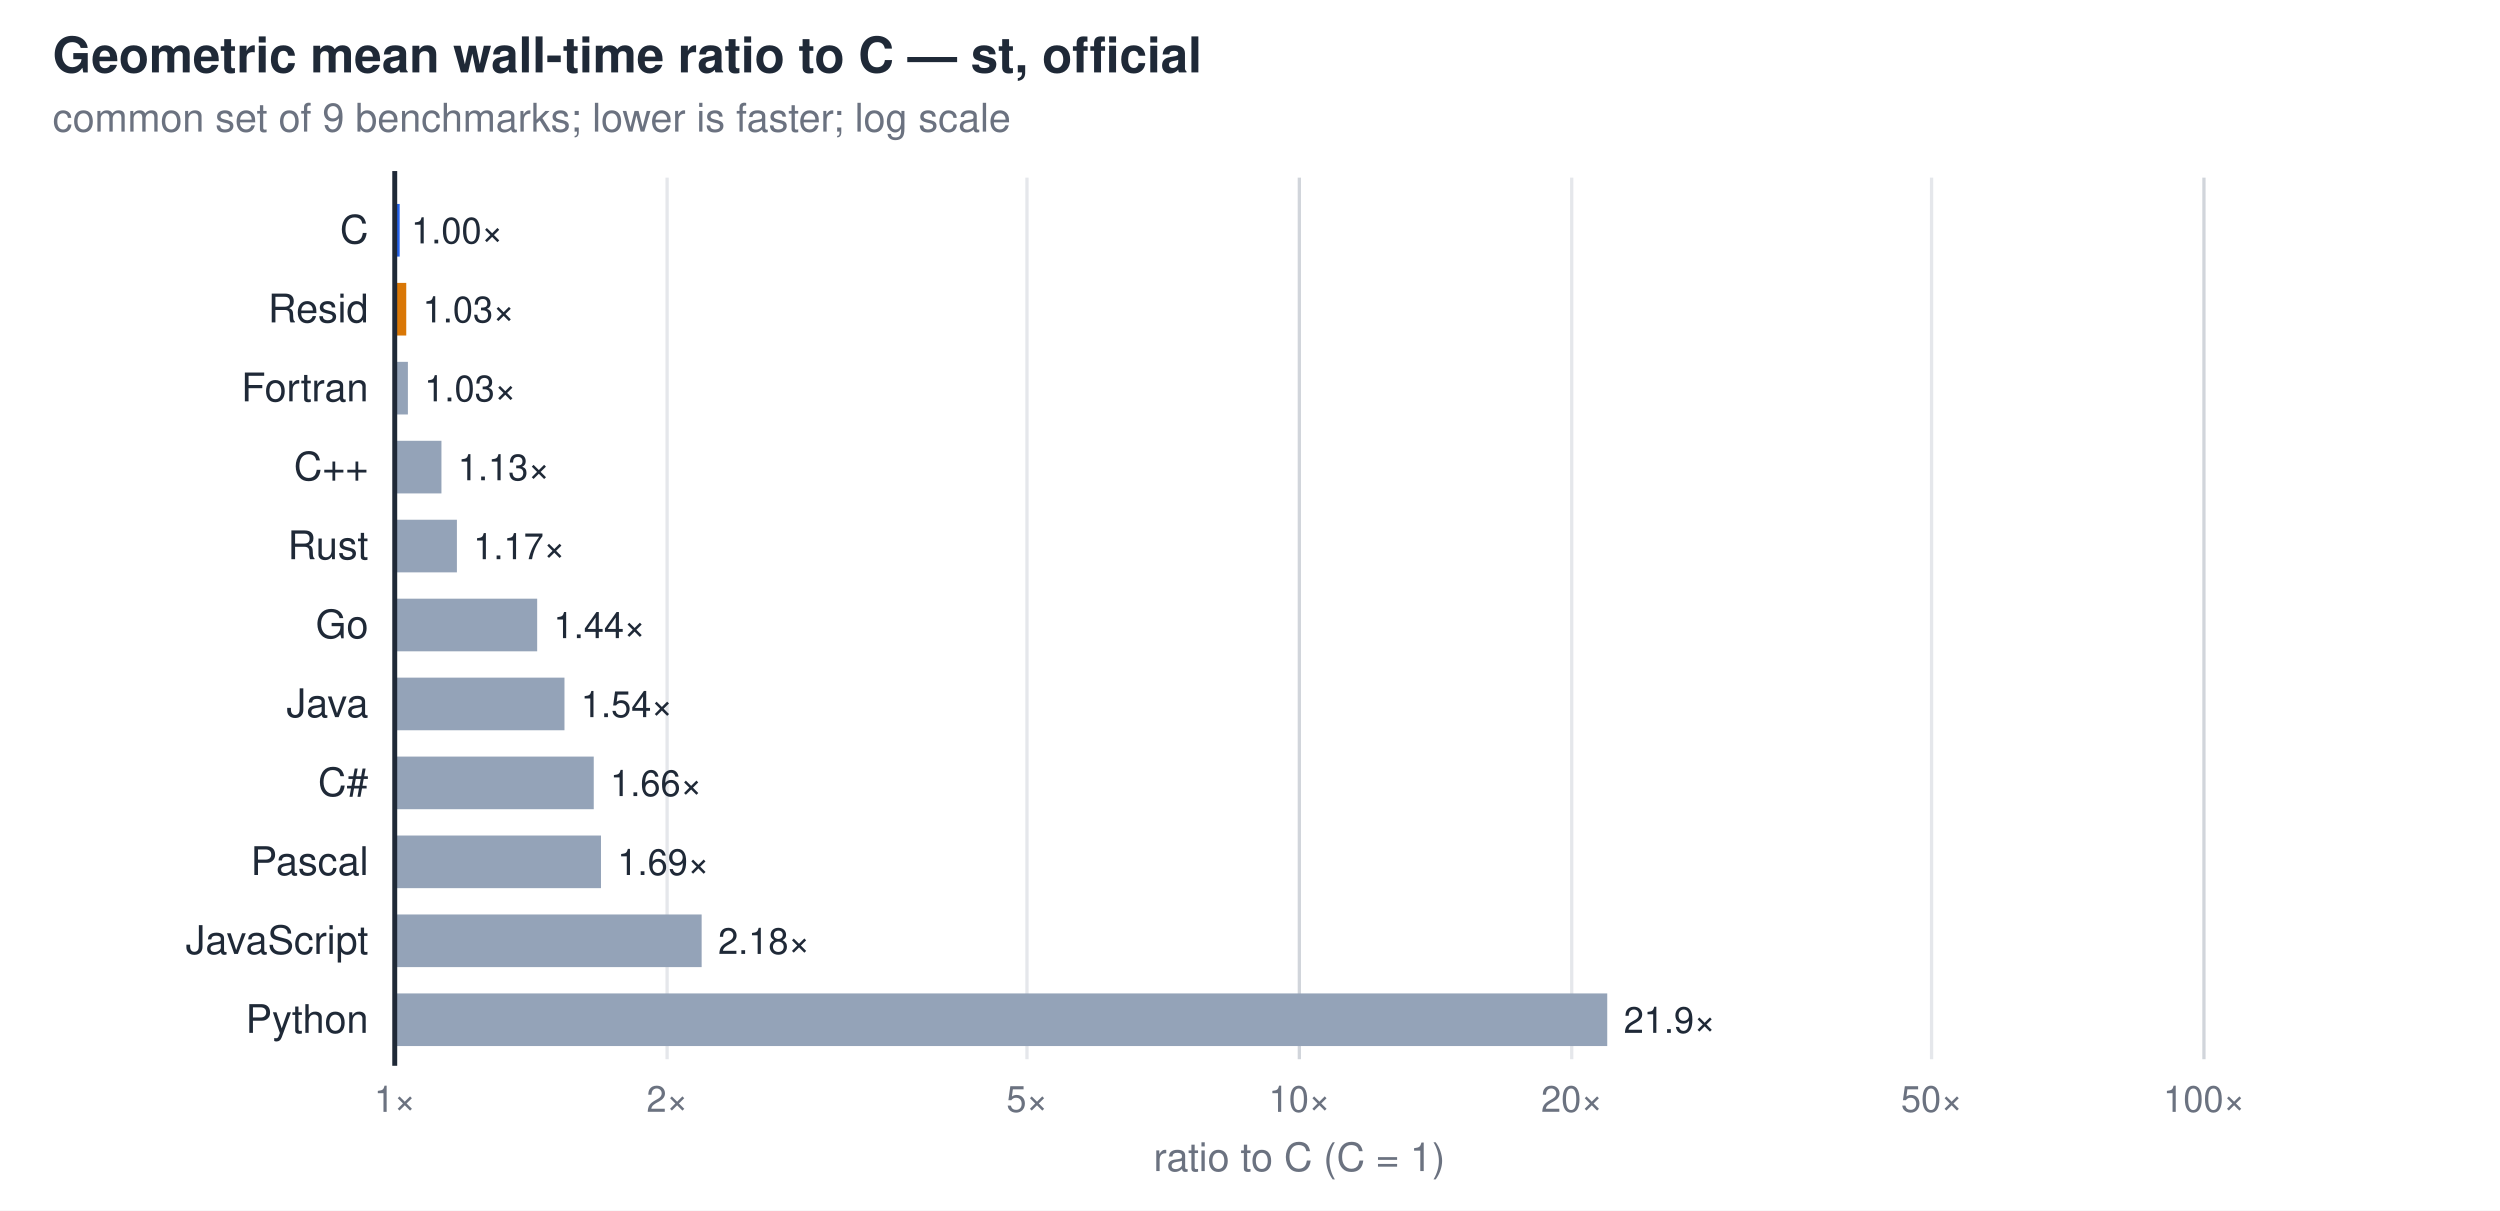
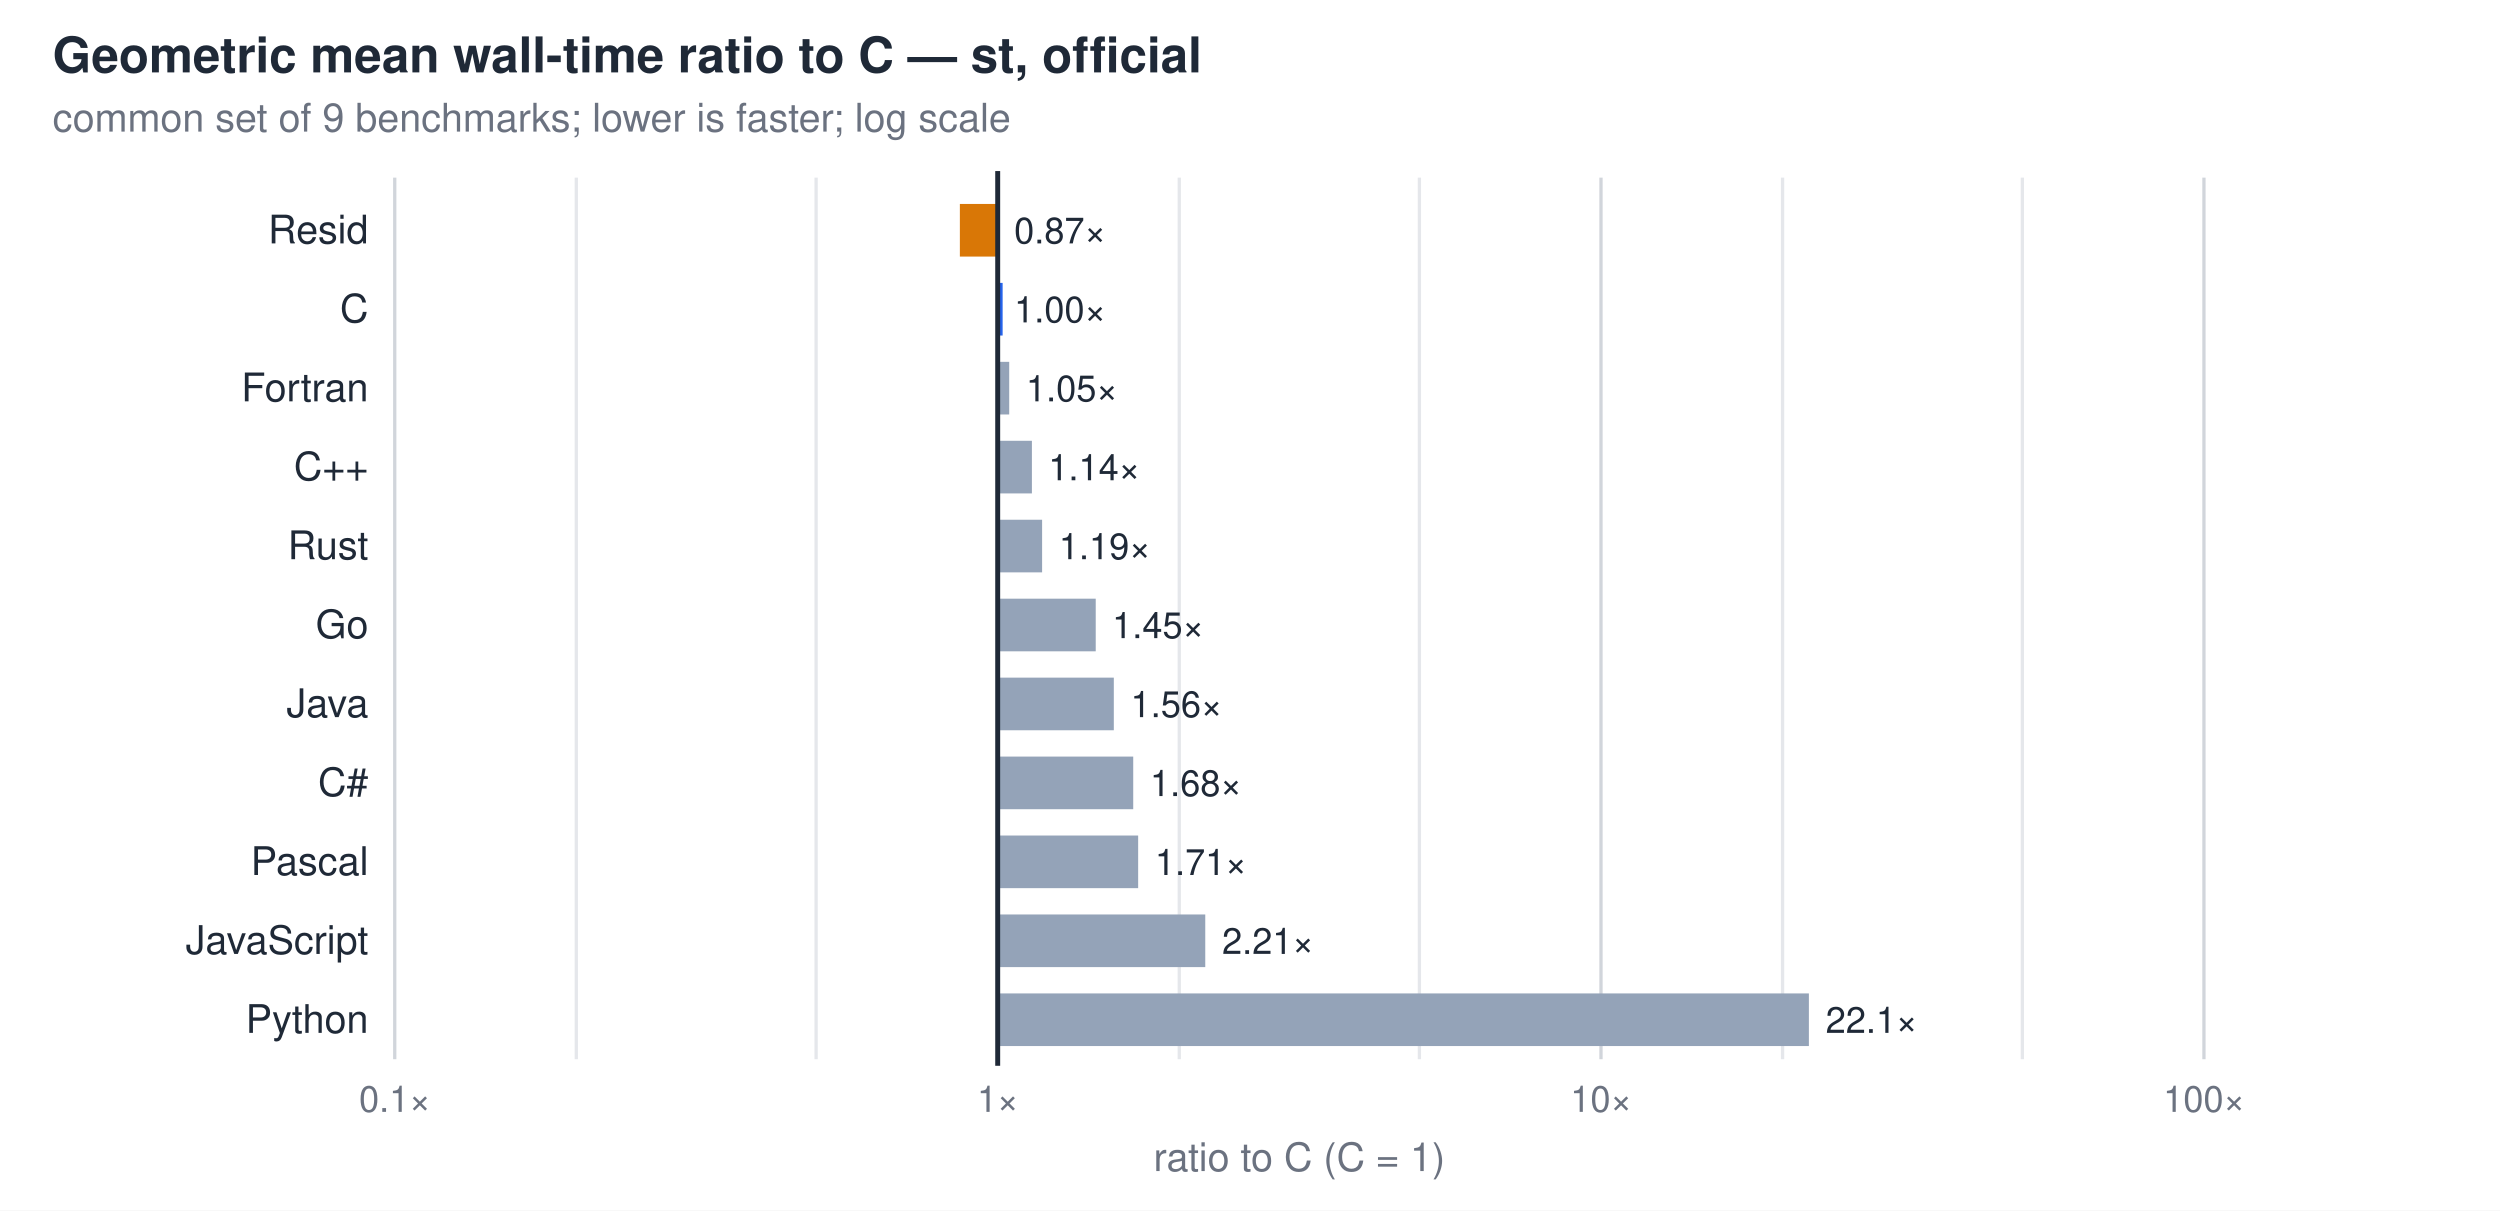
<svg xmlns="http://www.w3.org/2000/svg" width="760" height="368" viewBox="0 0 760 368" font-family="Helvetica, Arial, sans-serif" font-size="12">
  <rect x="0" y="0" width="760" height="368" fill="#ffffff" />
  <text x="16" y="22" font-size="15" font-weight="bold" fill="#1f2937">Geometric mean wall-time ratio to C — st, official</text>
  <text x="16" y="40" fill="#6b7280">common set of 9 benchmarks; lower is faster; log scale</text>
  <line x1="120.0" y1="54" x2="120.0" y2="322" stroke="#d1d5db" stroke-width="1" />
-   <text x="120.0" y="338" text-anchor="middle" fill="#6b7280" font-size="11">1×</text>
-   <line x1="202.8" y1="54" x2="202.8" y2="322" stroke="#e5e7eb" stroke-width="1" />
-   <text x="202.8" y="338" text-anchor="middle" fill="#6b7280" font-size="11">2×</text>
-   <line x1="312.2" y1="54" x2="312.2" y2="322" stroke="#e5e7eb" stroke-width="1" />
-   <text x="312.2" y="338" text-anchor="middle" fill="#6b7280" font-size="11">5×</text>
-   <line x1="395.0" y1="54" x2="395.0" y2="322" stroke="#d1d5db" stroke-width="1" />
-   <text x="395.0" y="338" text-anchor="middle" fill="#6b7280" font-size="11">10×</text>
-   <line x1="477.8" y1="54" x2="477.8" y2="322" stroke="#e5e7eb" stroke-width="1" />
-   <text x="477.8" y="338" text-anchor="middle" fill="#6b7280" font-size="11">20×</text>
-   <line x1="587.2" y1="54" x2="587.2" y2="322" stroke="#e5e7eb" stroke-width="1" />
-   <text x="587.2" y="338" text-anchor="middle" fill="#6b7280" font-size="11">50×</text>
+   <text x="120.0" y="338" text-anchor="middle" fill="#6b7280" font-size="11">0.1×</text>
+   <line x1="175.2" y1="54" x2="175.2" y2="322" stroke="#e5e7eb" stroke-width="1" />
+   <line x1="248.1" y1="54" x2="248.1" y2="322" stroke="#e5e7eb" stroke-width="1" />
+   <line x1="303.3" y1="54" x2="303.3" y2="322" stroke="#d1d5db" stroke-width="1" />
+   <text x="303.3" y="338" text-anchor="middle" fill="#6b7280" font-size="11">1×</text>
+   <line x1="358.5" y1="54" x2="358.5" y2="322" stroke="#e5e7eb" stroke-width="1" />
+   <line x1="431.5" y1="54" x2="431.5" y2="322" stroke="#e5e7eb" stroke-width="1" />
+   <line x1="486.7" y1="54" x2="486.7" y2="322" stroke="#d1d5db" stroke-width="1" />
+   <text x="486.7" y="338" text-anchor="middle" fill="#6b7280" font-size="11">10×</text>
+   <line x1="541.9" y1="54" x2="541.9" y2="322" stroke="#e5e7eb" stroke-width="1" />
+   <line x1="614.8" y1="54" x2="614.8" y2="322" stroke="#e5e7eb" stroke-width="1" />
  <line x1="670.0" y1="54" x2="670.0" y2="322" stroke="#d1d5db" stroke-width="1" />
  <text x="670.0" y="338" text-anchor="middle" fill="#6b7280" font-size="11">100×</text>
-   <text x="112" y="74.0" text-anchor="end" fill="#1f2937">C</text>
-   <rect x="120.0" y="62" width="1.5" height="16" fill="#2563eb" />
-   <text x="125.0" y="74.0" fill="#1f2937" font-size="11">1.00×</text>
-   <text x="112" y="98.0" text-anchor="end" fill="#1f2937">Resid</text>
-   <rect x="120.0" y="86" width="3.5" height="16" fill="#d97706" />
-   <text x="128.5" y="98.0" fill="#1f2937" font-size="11">1.03×</text>
+   <text x="112" y="74.0" text-anchor="end" fill="#1f2937">Resid</text>
+   <rect x="291.8" y="62" width="11.5" height="16" fill="#d97706" />
+   <text x="308.3" y="74.0" fill="#1f2937" font-size="11">0.87×</text>
+   <text x="112" y="98.0" text-anchor="end" fill="#1f2937">C</text>
+   <rect x="303.3" y="86" width="1.5" height="16" fill="#2563eb" />
+   <text x="308.3" y="98.0" fill="#1f2937" font-size="11">1.00×</text>
  <text x="112" y="122.0" text-anchor="end" fill="#1f2937">Fortran</text>
-   <rect x="120.0" y="110" width="4.0" height="16" fill="#94a3b8" />
-   <text x="129.0" y="122.0" fill="#1f2937" font-size="11">1.03×</text>
+   <rect x="303.3" y="110" width="3.5" height="16" fill="#94a3b8" />
+   <text x="311.9" y="122.0" fill="#1f2937" font-size="11">1.05×</text>
  <text x="112" y="146.0" text-anchor="end" fill="#1f2937">C++</text>
-   <rect x="120.0" y="134" width="14.2" height="16" fill="#94a3b8" />
-   <text x="139.2" y="146.0" fill="#1f2937" font-size="11">1.13×</text>
+   <rect x="303.3" y="134" width="10.4" height="16" fill="#94a3b8" />
+   <text x="318.7" y="146.0" fill="#1f2937" font-size="11">1.14×</text>
  <text x="112" y="170.0" text-anchor="end" fill="#1f2937">Rust</text>
-   <rect x="120.0" y="158" width="18.9" height="16" fill="#94a3b8" />
-   <text x="143.9" y="170.0" fill="#1f2937" font-size="11">1.17×</text>
+   <rect x="303.3" y="158" width="13.5" height="16" fill="#94a3b8" />
+   <text x="321.9" y="170.0" fill="#1f2937" font-size="11">1.19×</text>
  <text x="112" y="194.0" text-anchor="end" fill="#1f2937">Go</text>
-   <rect x="120.0" y="182" width="43.3" height="16" fill="#94a3b8" />
-   <text x="168.3" y="194.0" fill="#1f2937" font-size="11">1.44×</text>
+   <rect x="303.3" y="182" width="29.8" height="16" fill="#94a3b8" />
+   <text x="338.1" y="194.0" fill="#1f2937" font-size="11">1.45×</text>
  <text x="112" y="218.0" text-anchor="end" fill="#1f2937">Java</text>
-   <rect x="120.0" y="206" width="51.6" height="16" fill="#94a3b8" />
-   <text x="176.6" y="218.0" fill="#1f2937" font-size="11">1.54×</text>
+   <rect x="303.3" y="206" width="35.3" height="16" fill="#94a3b8" />
+   <text x="343.7" y="218.0" fill="#1f2937" font-size="11">1.56×</text>
  <text x="112" y="242.0" text-anchor="end" fill="#1f2937">C#</text>
-   <rect x="120.0" y="230" width="60.5" height="16" fill="#94a3b8" />
-   <text x="185.5" y="242.0" fill="#1f2937" font-size="11">1.66×</text>
+   <rect x="303.3" y="230" width="41.2" height="16" fill="#94a3b8" />
+   <text x="349.6" y="242.0" fill="#1f2937" font-size="11">1.68×</text>
  <text x="112" y="266.0" text-anchor="end" fill="#1f2937">Pascal</text>
-   <rect x="120.0" y="254" width="62.7" height="16" fill="#94a3b8" />
-   <text x="187.7" y="266.0" fill="#1f2937" font-size="11">1.69×</text>
+   <rect x="303.3" y="254" width="42.7" height="16" fill="#94a3b8" />
+   <text x="351.1" y="266.0" fill="#1f2937" font-size="11">1.71×</text>
  <text x="112" y="290.0" text-anchor="end" fill="#1f2937">JavaScript</text>
-   <rect x="120.0" y="278" width="93.3" height="16" fill="#94a3b8" />
-   <text x="218.3" y="290.0" fill="#1f2937" font-size="11">2.18×</text>
+   <rect x="303.3" y="278" width="63.1" height="16" fill="#94a3b8" />
+   <text x="371.5" y="290.0" fill="#1f2937" font-size="11">2.21×</text>
  <text x="112" y="314.0" text-anchor="end" fill="#1f2937">Python</text>
-   <rect x="120.0" y="302" width="368.6" height="16" fill="#94a3b8" />
-   <text x="493.6" y="314.0" fill="#1f2937" font-size="11">21.9×</text>
-   <line x1="120.0" y1="52" x2="120.0" y2="324" stroke="#1f2937" stroke-width="1.5" />
+   <rect x="303.3" y="302" width="246.6" height="16" fill="#94a3b8" />
+   <text x="555.0" y="314.0" fill="#1f2937" font-size="11">22.1×</text>
+   <line x1="303.3" y1="52" x2="303.3" y2="324" stroke="#1f2937" stroke-width="1.5" />
  <text x="395.0" y="356" text-anchor="middle" fill="#6b7280">ratio to C (C = 1)</text>
</svg>
